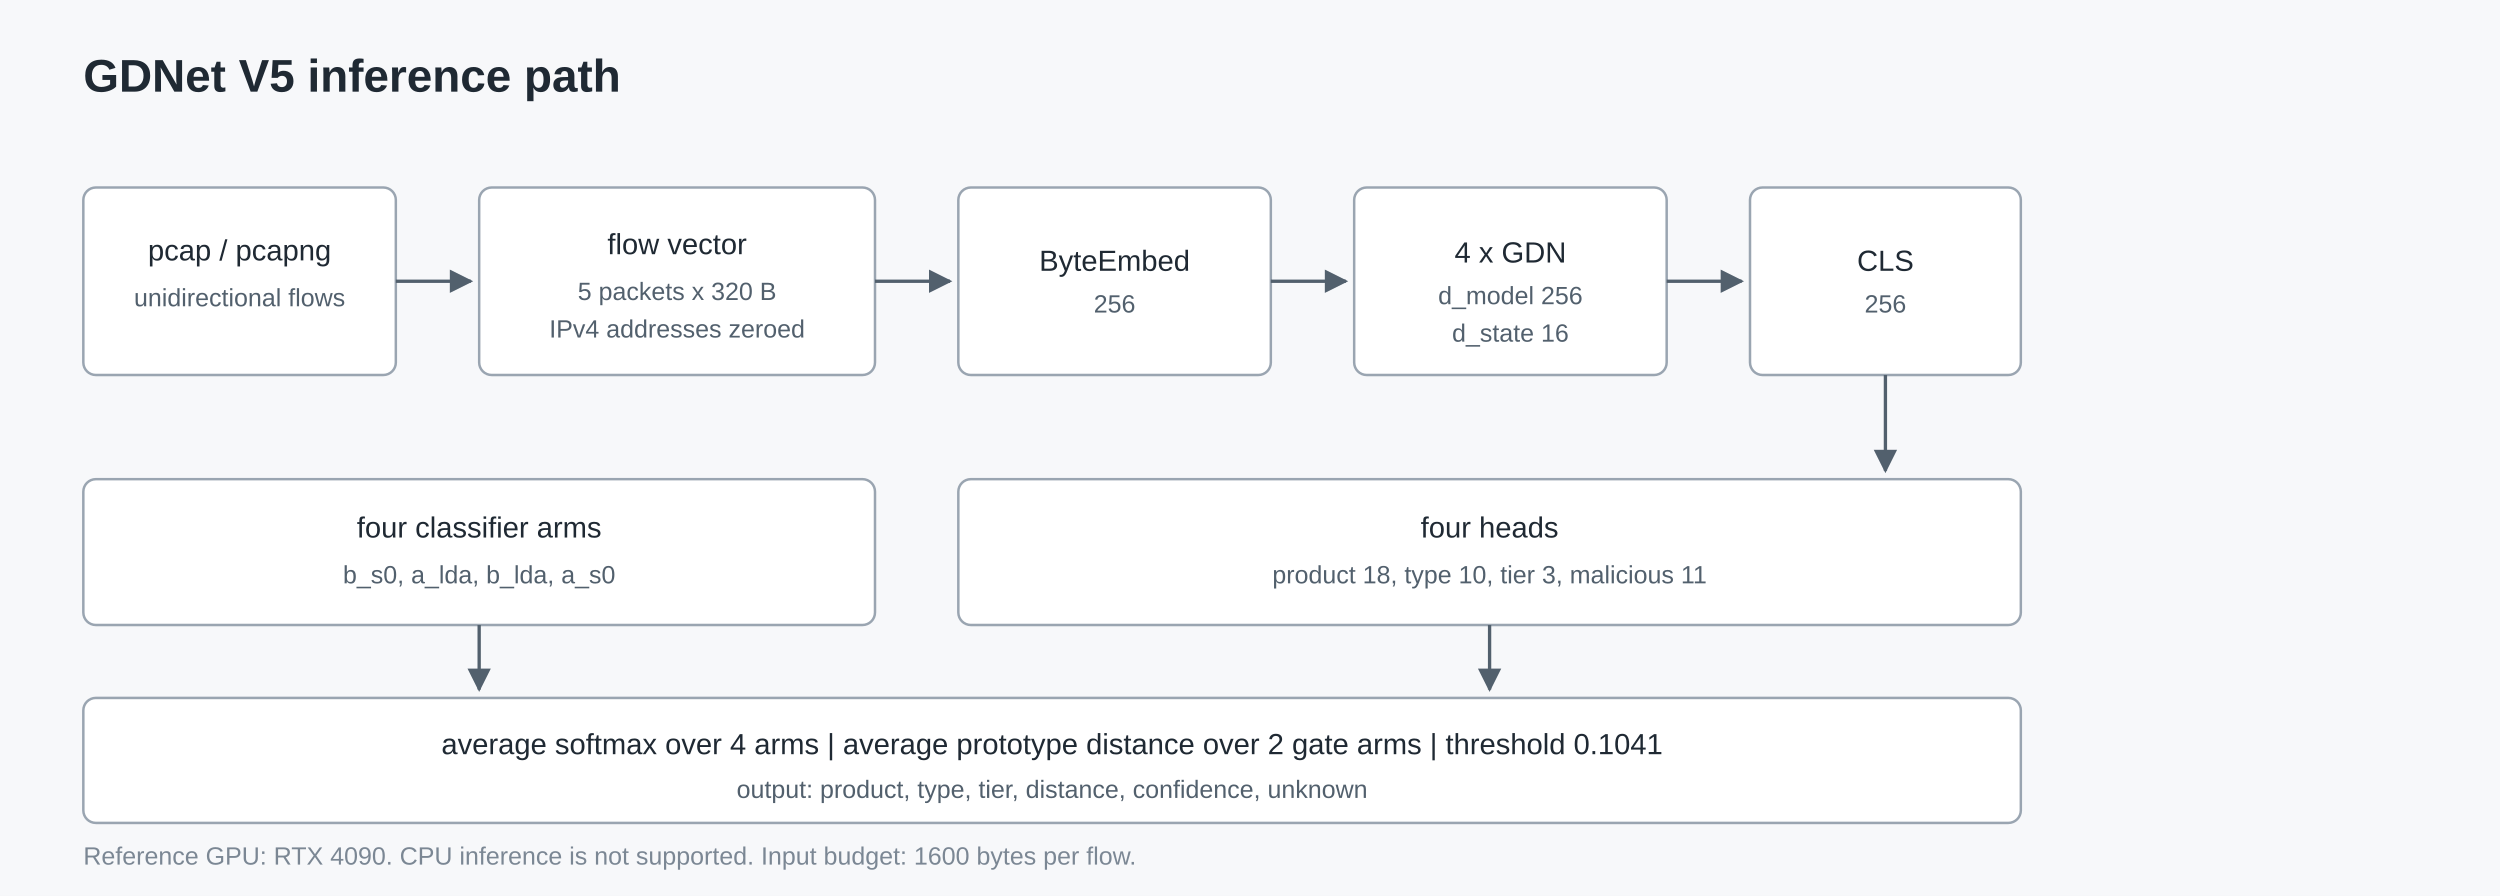
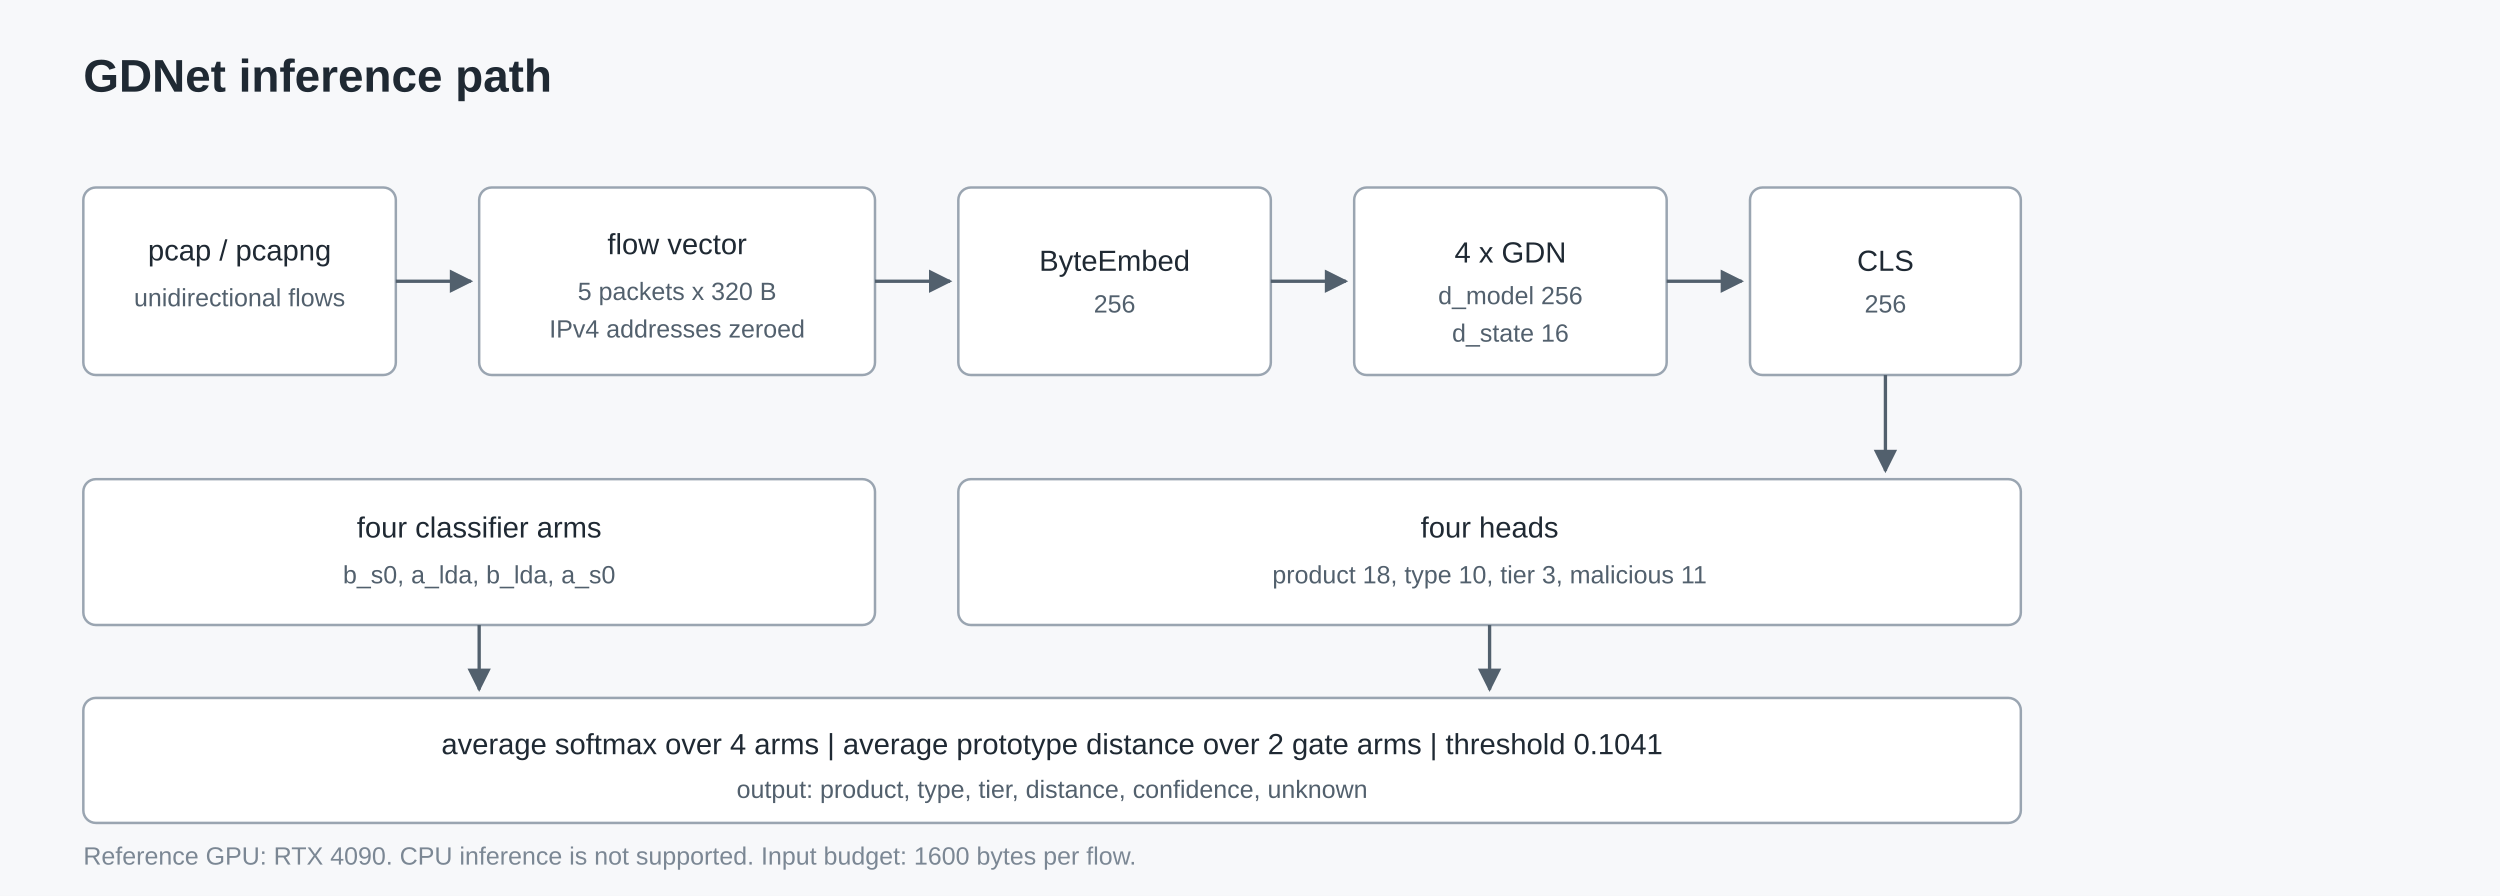
<svg xmlns="http://www.w3.org/2000/svg" width="1200" height="430" viewBox="0 0 1200 430" font-family="Segoe UI, Arial, sans-serif">
  <rect width="1200" height="430" fill="#f7f8fa" />
-   <text x="40" y="44" font-size="22" font-weight="600" fill="#1f2933">GDNet V5 inference path</text>
+   <text x="40" y="44" font-size="22" font-weight="600" fill="#1f2933">GDNet inference path</text>
  <g fill="#ffffff" stroke="#9aa5b1" stroke-width="1.2">
    <rect x="40" y="90" width="150" height="90" rx="6" />
    <rect x="230" y="90" width="190" height="90" rx="6" />
    <rect x="460" y="90" width="150" height="90" rx="6" />
    <rect x="650" y="90" width="150" height="90" rx="6" />
    <rect x="840" y="90" width="130" height="90" rx="6" />
  </g>
  <g fill="#1f2933" font-size="14" text-anchor="middle">
    <text x="115" y="125">pcap / pcapng</text>
    <text x="115" y="147" font-size="12" fill="#52606d">unidirectional flows</text>
    <text x="325" y="122">flow vector</text>
    <text x="325" y="144" font-size="12" fill="#52606d">5 packets x 320 B</text>
    <text x="325" y="162" font-size="12" fill="#52606d">IPv4 addresses zeroed</text>
    <text x="535" y="130">ByteEmbed</text>
    <text x="535" y="150" font-size="12" fill="#52606d">256</text>
    <text x="725" y="126">4 x GDN</text>
    <text x="725" y="146" font-size="12" fill="#52606d">d_model 256</text>
    <text x="725" y="164" font-size="12" fill="#52606d">d_state 16</text>
    <text x="905" y="130">CLS</text>
    <text x="905" y="150" font-size="12" fill="#52606d">256</text>
  </g>
  <g stroke="#52606d" stroke-width="1.6" fill="none" marker-end="url(#arrow)">
    <line x1="190" y1="135" x2="226" y2="135" />
    <line x1="420" y1="135" x2="456" y2="135" />
    <line x1="610" y1="135" x2="646" y2="135" />
    <line x1="800" y1="135" x2="836" y2="135" />
  </g>
  <defs>
    <marker id="arrow" viewBox="0 0 10 10" refX="9" refY="5" markerWidth="7" markerHeight="7" orient="auto">
      <path d="M 0 0 L 10 5 L 0 10 z" fill="#52606d" />
    </marker>
  </defs>
  <g fill="#ffffff" stroke="#9aa5b1" stroke-width="1.2">
    <rect x="460" y="230" width="510" height="70" rx="6" />
    <rect x="40" y="230" width="380" height="70" rx="6" />
    <rect x="40" y="335" width="930" height="60" rx="6" />
  </g>
  <g fill="#1f2933" font-size="14" text-anchor="middle">
    <text x="230" y="258">four classifier arms</text>
    <text x="230" y="280" font-size="12" fill="#52606d">b_s0, a_lda, b_lda, a_s0</text>
    <text x="715" y="258">four heads</text>
    <text x="715" y="280" font-size="12" fill="#52606d">product 18, type 10, tier 3, malicious 11</text>
    <text x="505" y="362">average softmax over 4 arms  |  average prototype distance over 2 gate arms  |  threshold 0.1041</text>
    <text x="505" y="383" font-size="12" fill="#52606d">output: product, type, tier, distance, confidence, unknown</text>
  </g>
  <g stroke="#52606d" stroke-width="1.6" fill="none" marker-end="url(#arrow)">
    <line x1="905" y1="180" x2="905" y2="226" />
    <line x1="230" y1="300" x2="230" y2="331" />
    <line x1="715" y1="300" x2="715" y2="331" />
  </g>
  <text x="40" y="415" font-size="12" fill="#7b8794">Reference GPU: RTX 4090. CPU inference is not supported. Input budget: 1600 bytes per flow.</text>
</svg>
